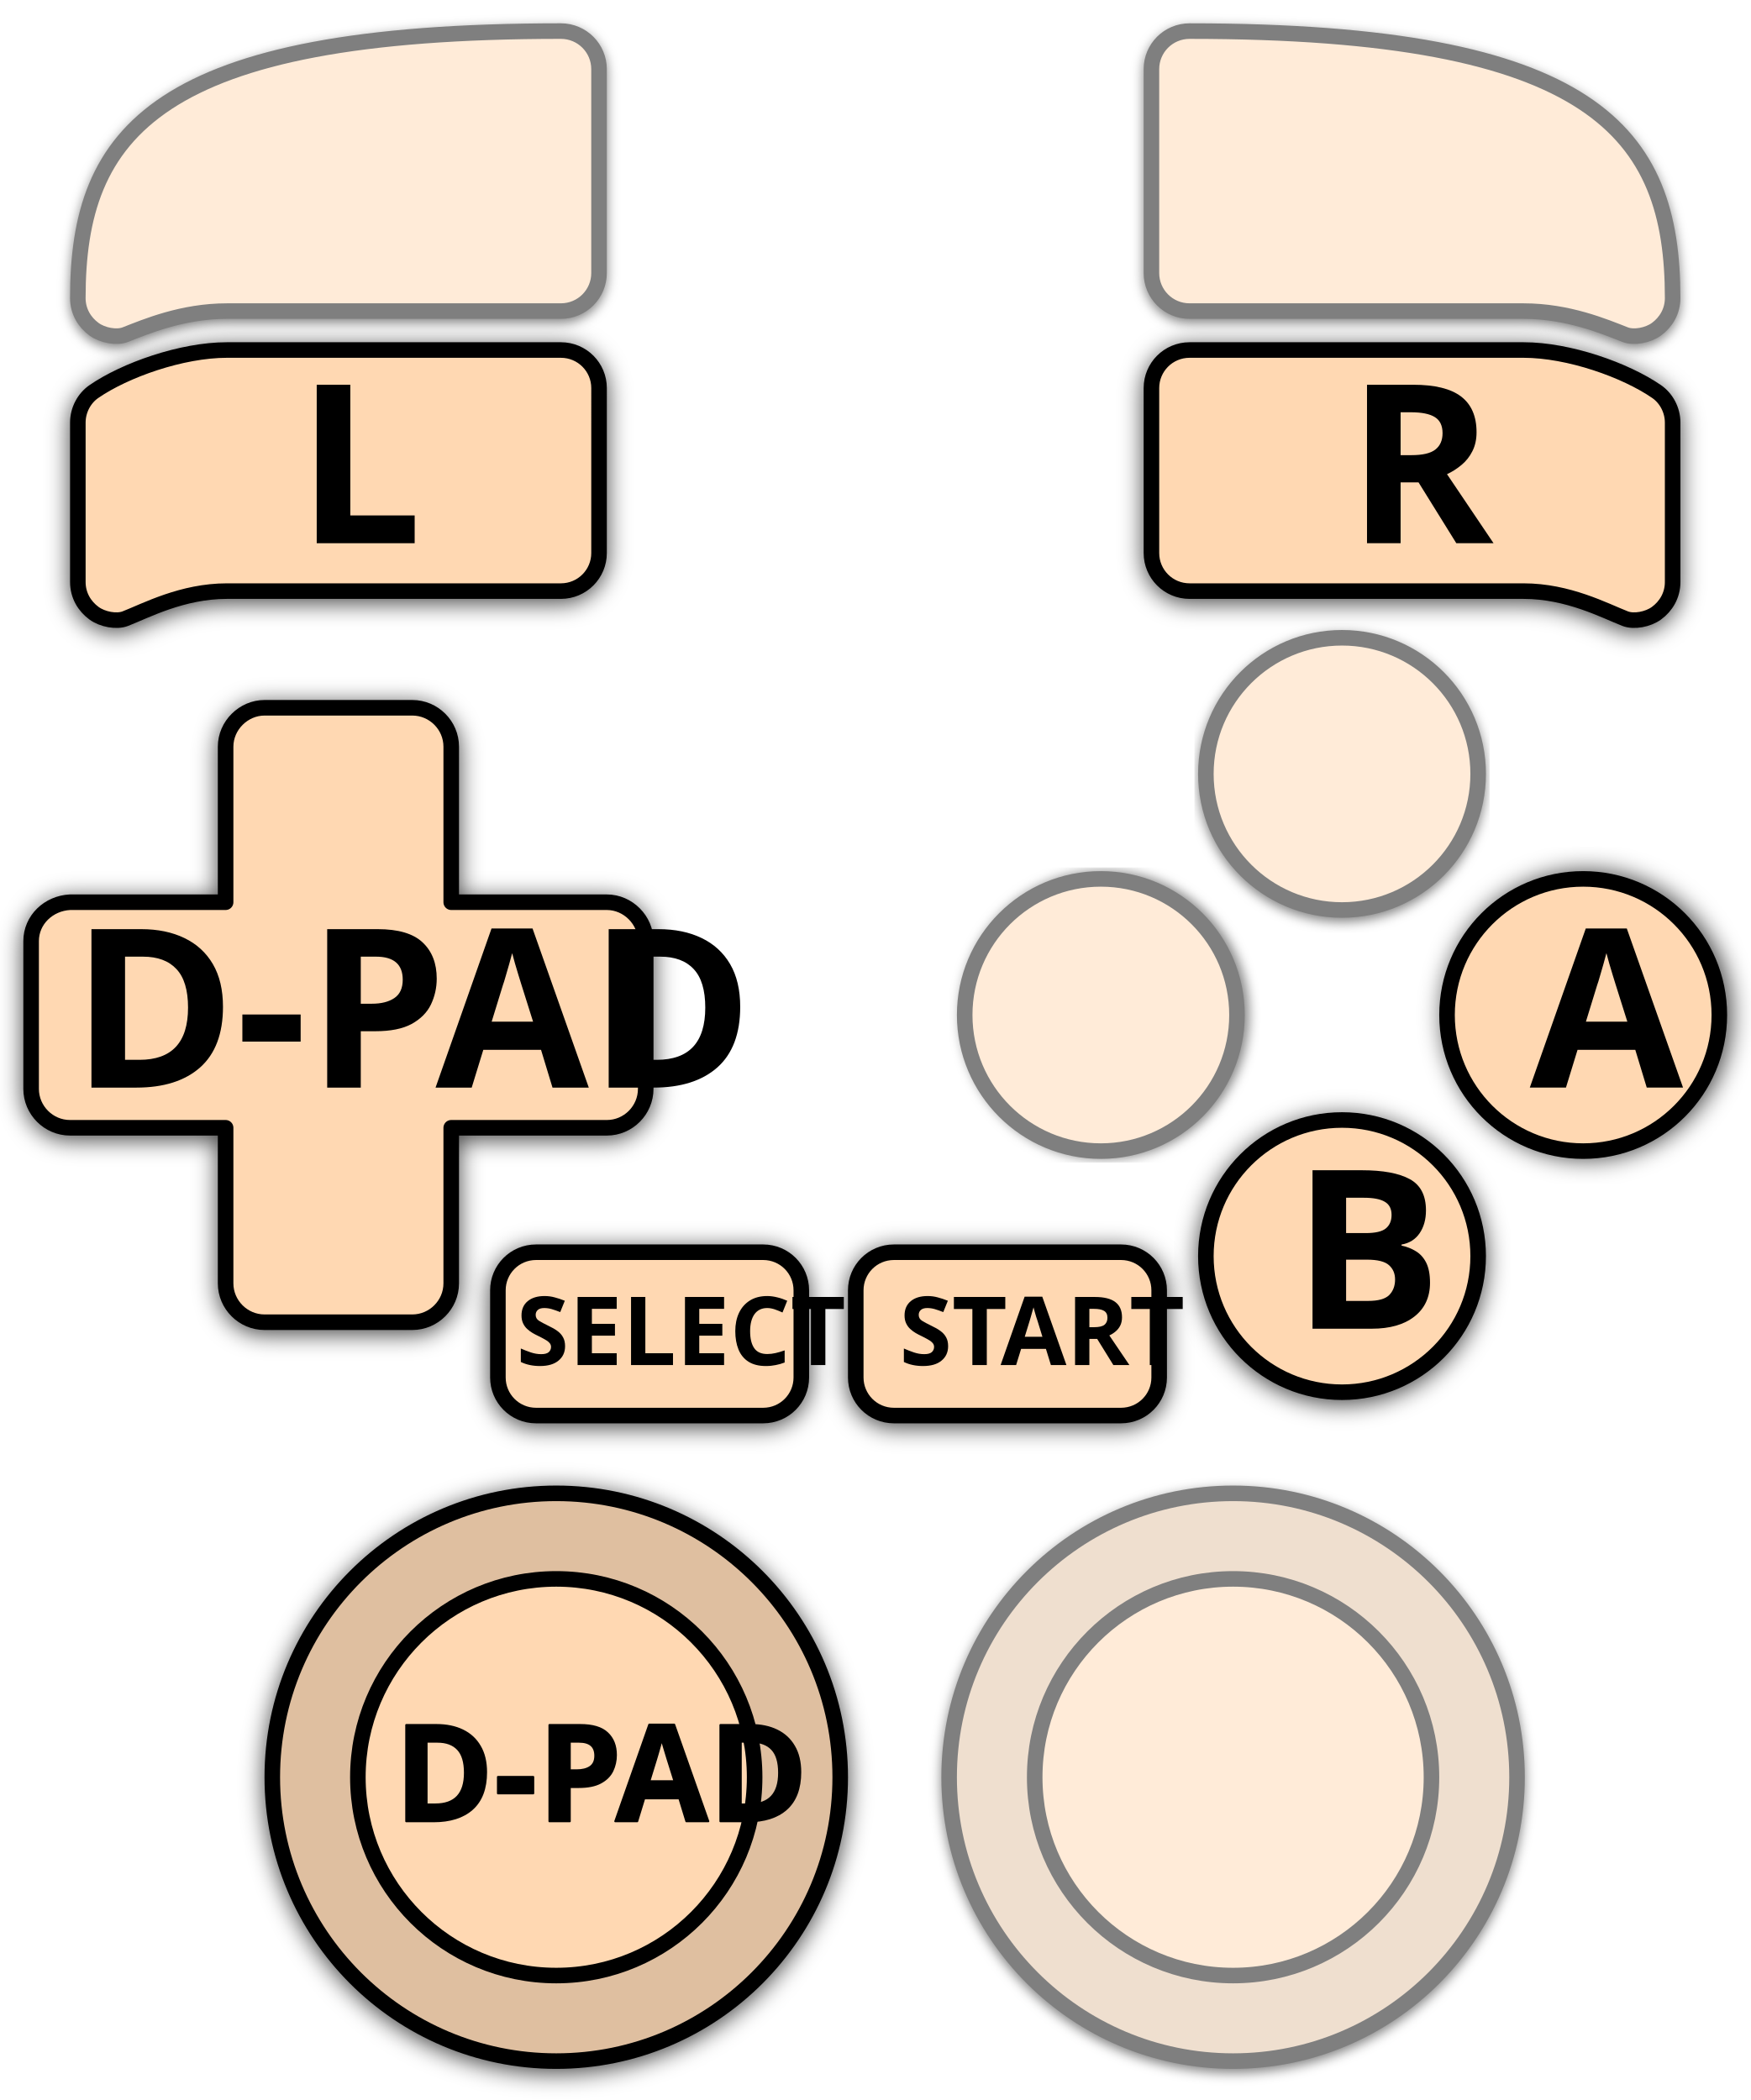
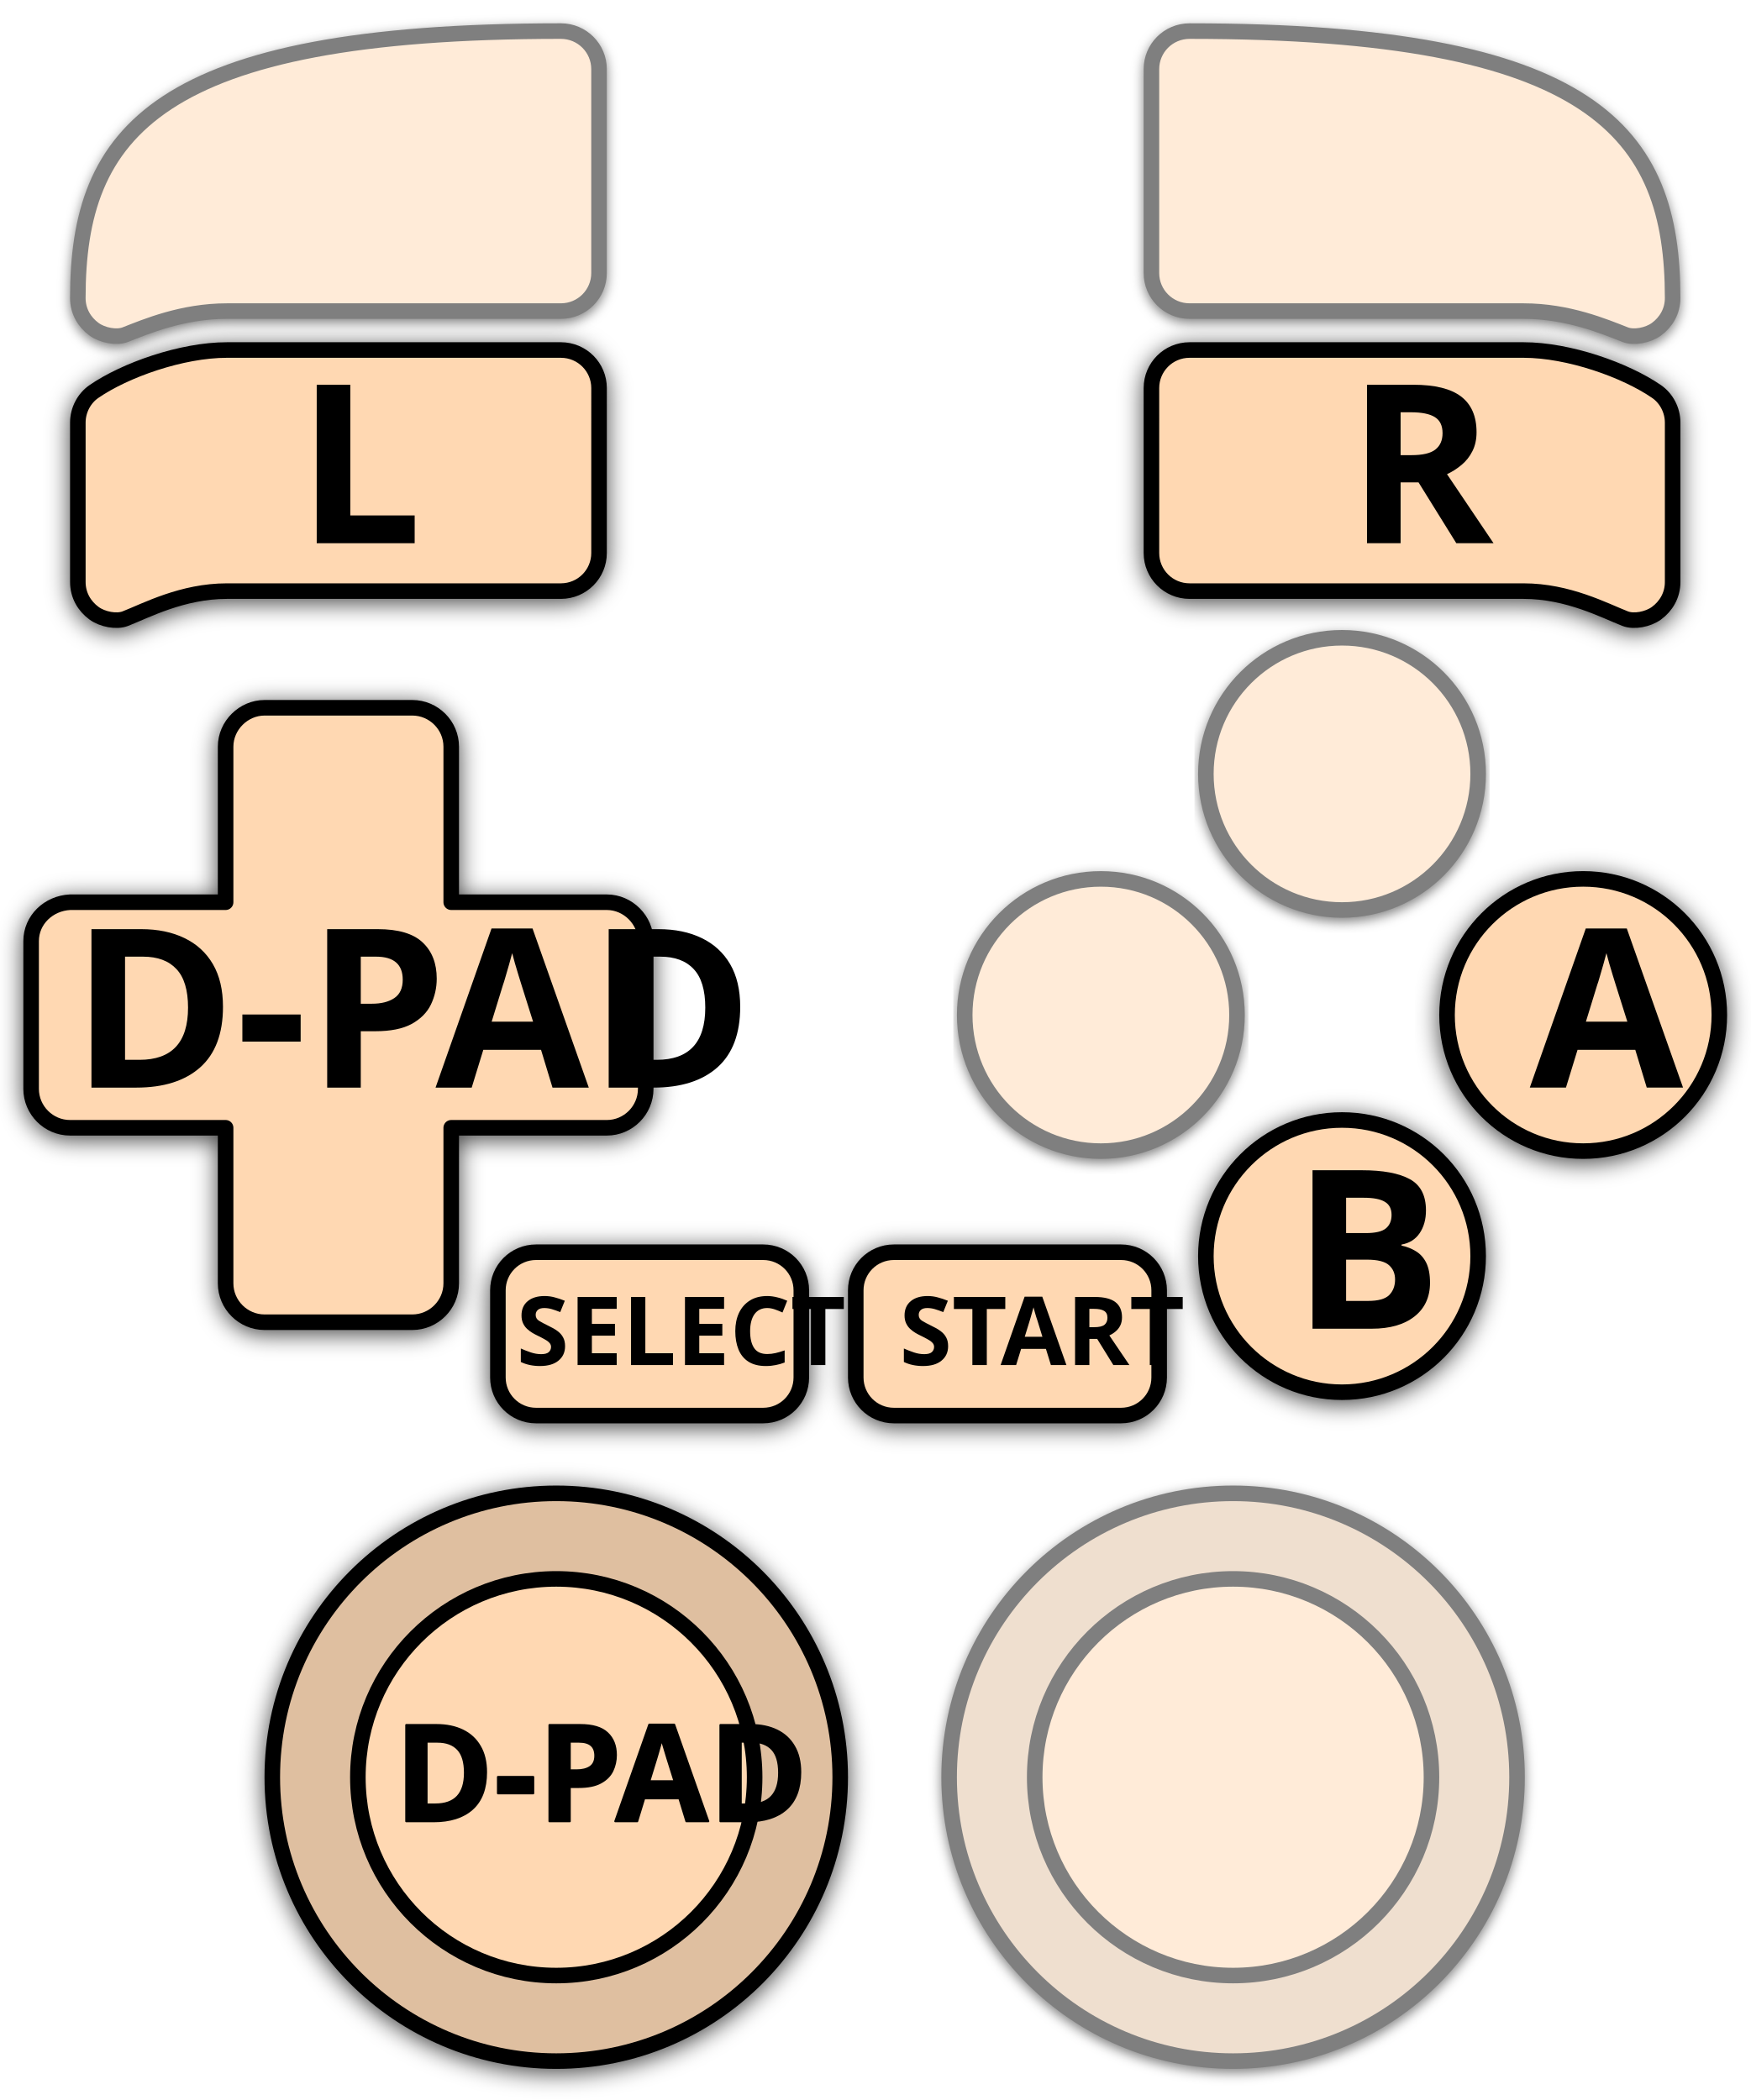
<svg xmlns="http://www.w3.org/2000/svg" version="1.1" id="Layer_3" x="0px" y="0px" viewBox="0 0 225 270" xml:space="preserve" width="225" height="270">
  <defs id="defs75">
    <rect x="41.228" y="199.808" width="55.255" height="51.834" id="rect369361" />
    <rect x="76.739" y="147.344" width="33.368" height="20.844" id="rect127464" />
    <rect x="128.25" y="105.787" width="33.96" height="33.738" id="rect83351" />
    <rect x="127.677" y="105.526" width="34.595" height="33.973" id="rect34999" />
    <rect x="161.554" y="139.782" width="33.152" height="33.894" id="rect24475" />
    <rect x="128.25" y="105.787" width="33.96" height="33.738" id="rect83351-3" />
    <rect x="128.25" y="105.787" width="33.96" height="33.738" id="rect83351-9" />
    <rect x="128.25" y="105.787" width="33.96" height="33.738" id="rect83351-5" />
    <rect x="76.739" y="147.344" width="32.548" height="20.781" id="rect127464-0" />
    <rect x="128.25" y="105.787" width="69.439" height="31.708" id="rect83351-4" />
    <rect x="128.25" y="105.787" width="33.96" height="33.738" id="rect83351-52" />
    <rect x="128.25" y="105.787" width="33.96" height="33.738" id="rect83351-52-6" />
    <rect x="128.25" y="105.787" width="33.96" height="33.738" id="rect83351-37" />
    <rect x="128.25" y="105.787" width="33.96" height="33.738" id="rect83351-3-9" />
    <rect x="128.25" y="105.787" width="33.96" height="33.738" id="rect83351-9-2" />
    <rect x="128.25" y="105.787" width="33.96" height="33.738" id="rect83351-5-7" />
    <rect x="76.739" y="147.344" width="33.368" height="20.844" id="rect127464-7" />
    <rect x="76.739" y="147.344" width="32.548" height="20.781" id="rect127464-0-5" />
    <rect x="128.25" y="105.787" width="69.439" height="31.708" id="rect83351-4-1" />
    <rect x="128.25" y="105.787" width="33.96" height="33.738" id="rect83351-52-67" />
    <rect x="128.25" y="105.787" width="33.96" height="33.738" id="rect83351-52-6-8" />
    <rect x="128.25" y="105.787" width="69.439" height="31.708" id="rect83351-4-1-4" />
    <rect x="128.25" y="105.787" width="69.439" height="31.708" id="rect83351-4-1-4-4" />
    <rect x="128.25" y="105.787" width="69.439" height="31.708" id="rect83351-4-1-4-9" />
    <rect x="128.25" y="105.787" width="69.439" height="31.708" id="rect83351-4-1-4-4-4" />
    <rect x="76.739" y="147.344" width="65.207" height="14.331" id="rect127464-7-2" />
    <rect x="76.739" y="147.344" width="65.207" height="14.331" id="rect127464-7-2-8" />
    <rect x="76.739" y="147.344" width="33.368" height="20.844" id="rect127464-7-5" />
    <rect x="76.739" y="147.344" width="65.207" height="14.331" id="rect127464-7-2-2" />
    <rect x="76.739" y="147.344" width="65.207" height="14.331" id="rect127464-7-2-8-1" />
    <rect x="76.739" y="147.344" width="32.548" height="20.781" id="rect127464-0-5-4" />
    <rect x="128.25" y="105.787" width="33.96" height="33.738" id="rect83351-37-3" />
    <rect x="128.25" y="105.787" width="33.96" height="33.738" id="rect83351-3-9-2" />
    <rect x="128.25" y="105.787" width="33.96" height="33.738" id="rect83351-9-2-3" />
    <rect x="128.25" y="105.787" width="33.96" height="33.738" id="rect83351-5-7-8" />
    <rect x="128.25" y="105.787" width="69.439" height="31.708" id="rect83351-4-1-1" />
    <rect x="128.25" y="105.787" width="69.439" height="31.708" id="rect83351-4-1-4-8" />
    <rect x="128.25" y="105.787" width="69.439" height="31.708" id="rect83351-4-1-4-9-1" />
    <rect x="128.25" y="105.787" width="33.96" height="33.738" id="rect83351-52-67-5" />
    <rect x="128.25" y="105.787" width="33.96" height="33.738" id="rect83351-52-6-8-9" />
    <rect x="128.25" y="105.787" width="69.439" height="31.708" id="rect83351-4-1-4-4-2" />
    <rect x="128.25" y="105.787" width="69.439" height="31.708" id="rect83351-4-1-4-4-4-7" />
    <rect x="128.25" y="105.787" width="69.439" height="31.708" id="rect83351-4-1-4-9-2" />
    <rect x="128.25" y="105.787" width="54.922" height="28.684" id="rect83351-4-1-4-6" />
    <rect x="128.25" y="105.787" width="54.922" height="28.684" id="rect83351-4-1-4-6-6" />
    <rect x="128.25" y="105.787" width="54.922" height="28.684" id="rect83351-4-1-4-6-6-5" />
    <rect x="128.25" y="105.787" width="54.922" height="28.684" id="rect83351-4-1-4-6-5" />
    <rect x="128.25" y="105.787" width="28.869" height="28.839" id="rect83351-4-1-4-6-9" />
    <rect x="128.25" y="105.787" width="28.869" height="28.839" id="rect83351-4-1-4-6-9-7" />
    <rect x="128.25" y="105.787" width="28.869" height="28.839" id="rect83351-4-1-4-6-9-0" />
    <rect x="128.25" y="105.787" width="28.869" height="28.839" id="rect83351-4-1-4-6-9-0-2" />
    <rect x="128.25" y="105.787" width="54.922" height="28.684" id="rect83351-4-1-4-6-5-7" />
    <rect x="128.25" y="105.787" width="54.922" height="28.684" id="rect83351-4-1-4-6-5-72" />
    <rect x="128.25" y="105.787" width="54.922" height="28.684" id="rect83351-4-1-4-6-5-72-2" />
    <rect x="128.25" y="105.787" width="30.806" height="28.718" id="rect83351-4-1-4-6-5-7-5" />
    <rect x="128.25" y="105.787" width="30.806" height="28.718" id="rect83351-4-1-4-6-5-7-5-2" />
    <rect x="128.25" y="105.787" width="30.806" height="28.718" id="rect83351-4-1-4-6-5-7-5-26" />
    <rect x="128.25" y="105.787" width="30.806" height="28.718" id="rect83351-4-1-4-6-5-7-5-4" />
    <rect x="76.739" y="147.344" width="33.368" height="20.844" id="rect127464-7-4" />
    <rect x="76.739" y="147.344" width="33.368" height="19.215" id="rect127464-7-4-8" />
    <rect x="76.739" y="147.344" width="44.004" height="35.334" id="rect127464-7-4-8-8" />
    <rect x="76.739" y="147.344" width="44.004" height="35.334" id="rect127464-7-4-8-8-8" />
    <rect x="41.228" y="199.808" width="55.255" height="51.834" id="rect369361-1" />
    <rect x="41.228" y="199.808" width="86.232" height="35.141" id="rect369361-0" />
    <rect x="128.25" y="105.787" width="81.862" height="29.811" id="rect83351-4-1-4-6-5-7-5-2-1" />
    <rect x="128.25" y="105.787" width="54.922" height="28.684" id="rect83351-4-1-4-6-5-72-2-6" />
    <rect x="128.25" y="105.787" width="54.922" height="28.684" id="rect83351-4-1-4-6-5-72-2-6-6" />
    <rect x="128.25" y="105.787" width="54.922" height="28.684" id="rect83351-4-1-4-6-5-72-2-6-6-8" />
    <rect x="128.25" y="105.787" width="77.274" height="28.684" id="rect83351-4-1-4-6-5-72-2-6-6-0" />
    <rect x="128.25" y="105.787" width="33.275" height="27.809" id="rect83351-4-1-4-6-5-72-2-6-6-5" />
    <rect x="128.25" y="105.787" width="33.275" height="27.809" id="rect83351-4-1-4-6-5-72-2-6-6-5-7" />
    <rect x="128.25" y="105.787" width="33.275" height="27.809" id="rect83351-4-1-4-6-5-72-2-6-6-5-7-2" />
    <rect x="128.25" y="105.787" width="33.275" height="27.809" id="rect83351-4-1-4-6-5-72-2-6-6-5-7-5" />
    <rect x="128.25" y="105.787" width="43.668" height="19.897" id="rect83351-4-1-4-6-5-72-2-6-6-0-4" />
    <rect x="128.25" y="105.787" width="77.274" height="28.684" id="rect83351-4-1-4-6-5-72-2-6-6-0-4-6" />
    <rect x="128.25" y="105.787" width="77.274" height="28.684" id="rect83351-4-1-4-6-5-72-2-6-6-0-4-0" />
    <rect x="128.25" y="105.787" width="61.396" height="39.166" id="rect83351-4-1-4-6-5-72-2-6-6-0-4-67" />
    <rect x="128.25" y="105.787" width="43.668" height="19.897" id="rect83351-4-1-4-6-5-72-2-6-6-0-4-3" />
    <rect x="128.25" y="105.787" width="61.396" height="39.166" id="rect83351-4-1-4-6-5-72-2-6-6-0-4-67-2" />
    <filter style="color-interpolation-filters:sRGB;" id="filter108623" x="-0.118" y="-0.219" width="1.236" height="1.462">
      <feFlood flood-opacity="0.75" flood-color="rgb(0,0,0)" result="flood" id="feFlood108613" />
      <feComposite in="flood" in2="SourceGraphic" operator="in" result="composite1" id="feComposite108615" />
      <feGaussianBlur in="composite1" stdDeviation="1.5" result="blur" id="feGaussianBlur108617" />
      <feOffset dx="0" dy="0.5" result="offset" id="feOffset108619" />
      <feComposite in="SourceGraphic" in2="offset" operator="over" result="composite2" id="feComposite108621" />
    </filter>
    <filter style="color-interpolation-filters:sRGB;" id="filter108915" x="-0.042" y="-0.071" width="1.084" height="1.156">
      <feFlood flood-opacity="1" flood-color="rgb(0,0,0)" result="flood" id="feFlood108905" />
      <feComposite in="flood" in2="SourceGraphic" operator="in" result="composite1" id="feComposite108907" />
      <feGaussianBlur in="composite1" stdDeviation="0.75" result="blur" id="feGaussianBlur108909" />
      <feOffset dx="0" dy="0.5" result="offset" id="feOffset108911" />
      <feComposite in="SourceGraphic" in2="offset" operator="over" result="composite2" id="feComposite108913" />
    </filter>
    <rect x="128.25" y="105.787" width="43.668" height="19.897" id="rect83351-4-1-4-6-5-72-2-6-6-0-4-3-4" />
    <rect x="128.25" y="105.787" width="43.668" height="19.897" id="rect83351-4-1-4-6-5-72-2-6-6-0-4-3-47" />
    <rect x="128.25" y="105.787" width="43.668" height="19.897" id="rect83351-4-1-4-6-5-72-2-6-6-0-4-3-8" />
  </defs>
  <g id="layer2" style="display:none">
    <rect style="display:inline;fill:#000000;fill-opacity:0.25;stroke-width:10.783;stroke-linecap:round;stroke-linejoin:round" id="rect937" width="223" height="278" x="1" y="1" rx="6.977" ry="6.969" />
  </g>
  <g id="layer1">
    <g id="layer8" style="display:inline">
      <path style="display:inline;fill:#ffd8b2;fill-opacity:1;stroke:#000000;stroke-width:2;stroke-linecap:round;stroke-linejoin:round;stroke-miterlimit:4;stroke-dasharray:none;stroke-opacity:1;paint-order:normal;filter:url(#filter108623)" d="M 103,177.112 C 103,179.778 100.843,182 98.091,182 H 68.909 C 66.157,182 64,179.778 64,177.112 v -11.223 c 0,-2.666 2.157,-4.888 4.909,-4.888 H 98.091 c 2.752,0 4.909,2.222 4.909,4.888 z" id="path23-1-9" />
      <path style="display:inline;fill:#ffd8b2;fill-opacity:1;stroke:#000000;stroke-width:2;stroke-linecap:round;stroke-linejoin:round;stroke-miterlimit:4;stroke-dasharray:none;stroke-opacity:1;paint-order:normal;filter:url(#filter108623)" d="m 148.998,177.112 c 0,2.666 -2.157,4.888 -4.909,4.888 h -29.182 c -2.752,0 -4.909,-2.222 -4.909,-4.888 v -11.223 c 0,-2.666 2.157,-4.888 4.909,-4.888 h 29.182 c 2.752,0 4.909,2.222 4.909,4.888 z" id="path23-1-9-2" />
      <text xml:space="preserve" id="text83349-9-6-1-07-17-3-8-9-5-9" style="font-style:normal;font-variant:normal;font-weight:bold;font-stretch:normal;font-size:11.054px;line-height:1;font-family:'Entangled Plain BRK';-inkscape-font-specification:'Entangled Plain BRK Bold';font-variant-ligatures:normal;font-variant-position:normal;font-variant-caps:normal;font-variant-numeric:normal;font-variant-alternates:normal;font-variant-east-asian:normal;text-indent:0;text-align:center;text-decoration-line:none;text-decoration-style:solid;text-decoration-color:#000000;letter-spacing:0px;word-spacing:0px;text-transform:none;writing-mode:lr-tb;direction:ltr;text-orientation:mixed;dominant-baseline:auto;baseline-shift:baseline;white-space:pre;shape-inside:url(#rect83351-4-1-4-6-5-72-2-6-6-0-4);shape-padding:0;shape-margin:0;inline-size:0;display:inline;fill:#000000;fill-opacity:1;stroke:none;stroke-width:0.225;stroke-linecap:round;stroke-linejoin:round;stroke-miterlimit:4;stroke-dasharray:none;stroke-dashoffset:0;stroke-opacity:1;paint-order:stroke fill markers;stop-color:#000000" x="7.898" y="0" transform="matrix(1.109734,0,0,1.109734,-83.05325,48.303)">
-         <tspan x="134.653" y="114.63" id="tspan16493">SELECT</tspan>
+         <tspan x="134.653" y="114.63" id="tspan1214">SELECT</tspan>
      </text>
      <text xml:space="preserve" id="text83349-9-6-1-07-17-3-8-9-5-9-4" style="font-style:normal;font-variant:normal;font-weight:bold;font-stretch:normal;font-size:11.054px;line-height:1;font-family:'Entangled Plain BRK';-inkscape-font-specification:'Entangled Plain BRK Bold';font-variant-ligatures:normal;font-variant-position:normal;font-variant-caps:normal;font-variant-numeric:normal;font-variant-alternates:normal;font-variant-east-asian:normal;text-indent:0;text-align:center;text-decoration-line:none;text-decoration-style:solid;text-decoration-color:#000000;letter-spacing:0px;word-spacing:0px;text-transform:none;writing-mode:lr-tb;direction:ltr;text-orientation:mixed;dominant-baseline:auto;baseline-shift:baseline;white-space:pre;shape-inside:url(#rect83351-4-1-4-6-5-72-2-6-6-0-4-3);shape-padding:0;shape-margin:0;inline-size:0;display:inline;fill:#000000;fill-opacity:1;stroke:none;stroke-width:0.225;stroke-linecap:round;stroke-linejoin:round;stroke-miterlimit:4;stroke-dasharray:none;stroke-dashoffset:0;stroke-opacity:1;paint-order:stroke fill markers;stop-color:#000000" x="7.898" y="0" transform="matrix(1.109734,0,0,1.109734,-37.05476,48.303)">
-         <tspan x="137.571" y="114.63" id="tspan16495">START</tspan>
+         <tspan x="137.571" y="114.63" id="tspan1216">START</tspan>
      </text>
    </g>
    <g id="layer7" style="display:inline">
-       <circle style="fill:#ffd8b2;fill-opacity:1;stroke:#000000;stroke-width:2;stroke-linecap:round;stroke-linejoin:round;stroke-miterlimit:4;stroke-dasharray:none;stroke-opacity:1;paint-order:normal;filter:url(#filter108915);opacity:0.5" id="path218689" cx="172.501" cy="99.5" r="17.5" />
+       <circle style="display:inline;fill:#ffd8b2;fill-opacity:1;stroke:#000000;stroke-width:2;stroke-linecap:round;stroke-linejoin:round;stroke-miterlimit:4;stroke-dasharray:none;stroke-opacity:1;paint-order:normal;filter:url(#filter108915);opacity:0.5" id="path218689-9" cx="141.504" cy="130.502" r="17.5" />
+       <circle style="display:inline;fill:#ffd8b2;fill-opacity:1;stroke:#000000;stroke-width:2;stroke-linecap:round;stroke-linejoin:round;stroke-miterlimit:4;stroke-dasharray:none;stroke-opacity:1;paint-order:normal;filter:url(#filter108623)" id="path218689-9-6" cx="203.501" cy="130.5" r="17.5" />
+       <circle style="opacity:0.5;fill:#ffd8b2;fill-opacity:1;stroke:#000000;stroke-width:2;stroke-linecap:round;stroke-linejoin:round;stroke-miterlimit:4;stroke-dasharray:none;stroke-opacity:1;paint-order:normal;filter:url(#filter108915)" id="path218689" cx="172.501" cy="99.5" r="17.5" />
      <circle style="display:inline;fill:#ffd8b2;fill-opacity:1;stroke:#000000;stroke-width:2;stroke-linecap:round;stroke-linejoin:round;stroke-miterlimit:4;stroke-dasharray:none;stroke-opacity:1;paint-order:normal;filter:url(#filter108623)" id="path218689-0" cx="172.501" cy="161.5" r="17.5" />
-       <circle style="display:inline;fill:#ffd8b2;fill-opacity:1;stroke:#000000;stroke-width:2;stroke-linecap:round;stroke-linejoin:round;stroke-miterlimit:4;stroke-dasharray:none;stroke-opacity:1;paint-order:normal;filter:url(#filter108915);opacity:0.5" id="path218689-9" cx="-130.5" cy="141.501" transform="rotate(-90)" r="17.5" />
-       <circle style="display:inline;fill:#ffd8b2;fill-opacity:1;stroke:#000000;stroke-width:2;stroke-linecap:round;stroke-linejoin:round;stroke-miterlimit:4;stroke-dasharray:none;stroke-opacity:1;paint-order:normal;filter:url(#filter108623)" id="path218689-0-6" cx="-130.5" cy="203.501" r="17.5" transform="rotate(-90)" />
      <text xml:space="preserve" id="text83349-9-6-1-07-17-3-8-9-8-0" style="font-style:normal;font-variant:normal;font-weight:bold;font-stretch:normal;font-size:25.712px;line-height:1;font-family:'Entangled Plain BRK';-inkscape-font-specification:'Entangled Plain BRK Bold';font-variant-ligatures:normal;font-variant-position:normal;font-variant-caps:normal;font-variant-numeric:normal;font-variant-alternates:normal;font-variant-east-asian:normal;text-indent:0;text-align:center;text-decoration-line:none;text-decoration-style:solid;text-decoration-color:#000000;letter-spacing:0px;word-spacing:0px;text-transform:none;writing-mode:lr-tb;direction:ltr;text-orientation:mixed;dominant-baseline:auto;baseline-shift:baseline;white-space:pre;shape-inside:url(#rect83351-4-1-4-6-5-72-2-6-6-5-7);shape-padding:0;shape-margin:0;inline-size:0;display:inline;fill:#000000;fill-opacity:1;stroke:none;stroke-width:0.225;stroke-linecap:round;stroke-linejoin:round;stroke-miterlimit:4;stroke-dasharray:none;stroke-dashoffset:0;stroke-opacity:1;paint-order:stroke fill markers;stop-color:#000000" x="7.898" y="0" transform="matrix(1.109734,0,0,1.109734,12.21992,30.60821)">
-         <tspan x="138.703" y="126.357" id="tspan16497">B</tspan>
+         <tspan x="138.703" y="126.357" id="tspan1218">B</tspan>
      </text>
      <text xml:space="preserve" id="text83349-9-6-1-07-17-3-8-9-8-0-1" style="font-style:normal;font-variant:normal;font-weight:bold;font-stretch:normal;font-size:25.712px;line-height:1;font-family:'Entangled Plain BRK';-inkscape-font-specification:'Entangled Plain BRK Bold';font-variant-ligatures:normal;font-variant-position:normal;font-variant-caps:normal;font-variant-numeric:normal;font-variant-alternates:normal;font-variant-east-asian:normal;text-indent:0;text-align:center;text-decoration-line:none;text-decoration-style:solid;text-decoration-color:#000000;letter-spacing:0px;word-spacing:0px;text-transform:none;writing-mode:lr-tb;direction:ltr;text-orientation:mixed;dominant-baseline:auto;baseline-shift:baseline;white-space:pre;shape-inside:url(#rect83351-4-1-4-6-5-72-2-6-6-5-7-2);shape-padding:0;shape-margin:0;inline-size:0;display:inline;fill:#000000;fill-opacity:1;stroke:none;stroke-width:0.225;stroke-linecap:round;stroke-linejoin:round;stroke-miterlimit:4;stroke-dasharray:none;stroke-dashoffset:0;stroke-opacity:1;paint-order:stroke fill markers;stop-color:#000000" x="7.898" y="0" transform="matrix(1.109734,0,0,1.109734,42.71513,-0.3917891)">
-         <tspan x="138.703" y="126.357" id="tspan16499">A</tspan>
+         <tspan x="138.703" y="126.357" id="tspan1220">A</tspan>
      </text>
    </g>
    <g id="layer9" style="display:inline">
      <path style="display:inline;fill:#ffd8b2;fill-opacity:1;stroke:#000000;stroke-width:2;stroke-linecap:round;stroke-linejoin:round;stroke-miterlimit:4;stroke-dasharray:none;stroke-opacity:1;paint-order:normal;filter:url(#filter108623)" d="m 83,140 c 0,2.74 -2.248,5.006 -5,5 H 58 v 20 c 0,2.752 -2.26,5 -5,5 H 34 c -2.74,0 -5,-2.248 -5,-5 V 145 H 9 c -2.752,0 -5,-2.26 -5,-5 v -19 c 0,-2.74 2.252,-4.863 5,-5 H 29 V 96 c 0,-2.74 2.322,-5 5,-5 h 19 c 2.74,0 5,2.248 5,5 v 20 h 20 c 2.74,0 5.014,2.323 5,5 z" id="path6246" />
      <text xml:space="preserve" id="text83349-9-6-1-07-17-3-8-9-5" style="font-style:normal;font-variant:normal;font-weight:bold;font-stretch:normal;font-size:25.712px;line-height:1;font-family:'Entangled Plain BRK';-inkscape-font-specification:'Entangled Plain BRK Bold';font-variant-ligatures:normal;font-variant-position:normal;font-variant-caps:normal;font-variant-numeric:normal;font-variant-alternates:normal;font-variant-east-asian:normal;text-indent:0;text-align:center;text-decoration-line:none;text-decoration-style:solid;text-decoration-color:#000000;letter-spacing:0px;word-spacing:0px;text-transform:none;writing-mode:lr-tb;direction:ltr;text-orientation:mixed;dominant-baseline:auto;baseline-shift:baseline;white-space:pre;shape-inside:url(#rect83351-4-1-4-6-5-72-2-6-6-0);shape-padding:0;shape-margin:0;inline-size:0;display:inline;fill:#000000;fill-opacity:1;stroke:none;stroke-width:0.225;stroke-linecap:round;stroke-linejoin:round;stroke-miterlimit:4;stroke-dasharray:none;stroke-dashoffset:0;stroke-opacity:1;paint-order:stroke fill markers;stop-color:#000000" x="7.898" y="0" transform="matrix(1.109734,0,0,1.109734,-141.6998,-0.3899094)">
-         <tspan x="135.968" y="126.357" id="tspan16501">D-PAD</tspan>
+         <tspan x="135.968" y="126.357" id="tspan1222">D-PAD</tspan>
      </text>
    </g>
    <g id="layer10" style="display:inline">
      <g id="g977" style="opacity:0.5;filter:url(#filter108915)">
        <circle style="opacity:1;fill:#dfbfa0;fill-opacity:1;stroke:#000000;stroke-width:2;stroke-linecap:round;stroke-linejoin:round;stroke-miterlimit:4;stroke-dasharray:none;stroke-opacity:1;paint-order:normal" id="path358887" cx="158.5" cy="228.5" r="36.5" />
        <circle style="opacity:1;fill:#ffd8b2;fill-opacity:1;stroke:#000000;stroke-width:2;stroke-linecap:round;stroke-linejoin:round;stroke-miterlimit:4;stroke-dasharray:none;stroke-opacity:1;paint-order:normal" id="path359169" cx="158.5" cy="228.5" r="25.5" />
      </g>
      <g id="g973">
        <circle style="display:inline;fill:#dfbfa0;fill-opacity:1;stroke:#000000;stroke-width:2;stroke-linecap:round;stroke-linejoin:round;stroke-miterlimit:4;stroke-dasharray:none;stroke-opacity:1;paint-order:normal;filter:url(#filter108623)" id="path358887-3" cx="71.5" cy="228.5" r="36.5" />
        <circle style="display:inline;opacity:1;fill:#ffd8b2;fill-opacity:1;stroke:#000000;stroke-width:2;stroke-linecap:round;stroke-linejoin:round;stroke-miterlimit:4;stroke-dasharray:none;stroke-opacity:1;paint-order:normal" id="path359169-9" cx="71.5" cy="228.5" r="25.5" />
      </g>
      <text xml:space="preserve" id="text83349-9-6-1-07-17-3-8-9-5-9-23" style="font-style:normal;font-variant:normal;font-weight:bold;font-stretch:normal;font-size:15.619px;line-height:0.81;font-family:'Entangled Plain BRK';-inkscape-font-specification:'Entangled Plain BRK Bold';font-variant-ligatures:normal;font-variant-position:normal;font-variant-caps:normal;font-variant-numeric:normal;font-variant-alternates:normal;font-variant-east-asian:normal;text-indent:0;text-align:center;text-decoration-line:none;text-decoration-style:solid;text-decoration-color:#000000;letter-spacing:0px;word-spacing:0px;text-transform:none;writing-mode:lr-tb;direction:ltr;text-orientation:mixed;dominant-baseline:auto;baseline-shift:baseline;white-space:pre;shape-inside:url(#rect83351-4-1-4-6-5-72-2-6-6-0-4-67);shape-padding:0;shape-margin:0;inline-size:0;display:inline;fill:#000000;fill-opacity:1;stroke:#000000;stroke-width:0.225;stroke-linecap:round;stroke-linejoin:round;stroke-miterlimit:4;stroke-dasharray:none;stroke-dashoffset:0;stroke-opacity:1;paint-order:stroke fill markers;stop-color:#000000" x="7.898" y="0" transform="matrix(1.109734,0,0,1.109734,-104.8891,104.5525)">
-         <tspan x="140.165" y="116.799" id="tspan16503">D-PAD</tspan>
+         <tspan x="140.165" y="116.799" id="tspan1224">D-PAD</tspan>
      </text>
    </g>
    <g id="layer4" style="display:inline">
      <path style="display:inline;fill:#ffd8b2;fill-opacity:1;stroke:#000000;stroke-width:2;stroke-linecap:round;stroke-linejoin:round;stroke-miterlimit:4;stroke-dasharray:none;stroke-opacity:1;paint-order:normal;filter:url(#filter108623)" d="m 77,71.112 c 0,2.666 -2.157,4.888 -4.909,4.888 H 29.167 c -5.736,0 -10.394,2.501 -13.061,3.541 -1.119,0.437 -2.93,0.103 -4.029,-0.704 -1.212,-0.889 -2.072,-2.29 -2.072,-4.006 V 54.329 c 0,-1.626 0.827,-3.132 2.055,-3.981 3.995,-2.761 11.286,-5.346 17.108,-5.346 h 42.924 c 2.752,0 4.909,2.222 4.909,4.888 z" id="path23-1-9-3" />
      <path style="display:inline;fill:#ffd8b2;fill-opacity:1;stroke:#000000;stroke-width:2;stroke-linecap:round;stroke-linejoin:round;stroke-miterlimit:4;stroke-dasharray:none;stroke-opacity:1;paint-order:normal;filter:url(#filter108623)" d="m 148.005,71.112 c 0,2.666 2.157,4.888 4.909,4.888 h 42.924 c 5.736,0 10.394,2.501 13.061,3.541 1.119,0.437 2.93,0.103 4.029,-0.704 C 214.14,77.948 215,76.547 215,74.832 V 54.329 c 0,-1.626 -0.827,-3.132 -2.055,-3.981 -3.995,-2.761 -11.286,-5.346 -17.108,-5.346 h -42.924 c -2.752,0 -4.909,2.222 -4.909,4.888 z" id="path23-1-9-3-1" />
      <text xml:space="preserve" id="text83349-9-6-1-07-17-3-8-9" style="font-style:normal;font-variant:normal;font-weight:bold;font-stretch:normal;font-size:25.712px;line-height:1;font-family:'Entangled Plain BRK';-inkscape-font-specification:'Entangled Plain BRK Bold';font-variant-ligatures:normal;font-variant-position:normal;font-variant-caps:normal;font-variant-numeric:normal;font-variant-alternates:normal;font-variant-east-asian:normal;text-indent:0;text-align:center;text-decoration-line:none;text-decoration-style:solid;text-decoration-color:#000000;letter-spacing:0px;word-spacing:0px;text-transform:none;writing-mode:lr-tb;direction:ltr;text-orientation:mixed;dominant-baseline:auto;baseline-shift:baseline;white-space:pre;shape-inside:url(#rect83351-4-1-4-6-5-72-2-6-6);shape-padding:0;shape-margin:0;inline-size:0;display:inline;fill:#000000;fill-opacity:1;stroke:none;stroke-width:0.225;stroke-linecap:round;stroke-linejoin:round;stroke-miterlimit:4;stroke-dasharray:none;stroke-dashoffset:0;stroke-opacity:1;paint-order:stroke fill markers;stop-color:#000000" x="7.898" y="0" transform="matrix(1.109734,0,0,1.109734,-127.7906,-70.38309)">
-         <tspan x="149.527" y="126.357" id="tspan16505">L</tspan>
+         <tspan x="149.527" y="126.357" id="tspan1226">L</tspan>
      </text>
      <text xml:space="preserve" id="text83349-9-6-1-07-17-3-8-9-7" style="font-style:normal;font-variant:normal;font-weight:bold;font-stretch:normal;font-size:25.712px;line-height:1;font-family:'Entangled Plain BRK';-inkscape-font-specification:'Entangled Plain BRK Bold';font-variant-ligatures:normal;font-variant-position:normal;font-variant-caps:normal;font-variant-numeric:normal;font-variant-alternates:normal;font-variant-east-asian:normal;text-indent:0;text-align:center;text-decoration-line:none;text-decoration-style:solid;text-decoration-color:#000000;letter-spacing:0px;word-spacing:0px;text-transform:none;writing-mode:lr-tb;direction:ltr;text-orientation:mixed;dominant-baseline:auto;baseline-shift:baseline;white-space:pre;shape-inside:url(#rect83351-4-1-4-6-5-72-2-6-6-8);shape-padding:0;shape-margin:0;inline-size:0;display:inline;fill:#000000;fill-opacity:1;stroke:none;stroke-width:0.225;stroke-linecap:round;stroke-linejoin:round;stroke-miterlimit:4;stroke-dasharray:none;stroke-dashoffset:0;stroke-opacity:1;paint-order:stroke fill markers;stop-color:#000000" x="7.898" y="0" transform="matrix(1.109734,0,0,1.109734,7.212728,-70.38311)">
-         <tspan x="149.527" y="126.357" id="tspan16507">R</tspan>
+         <tspan x="149.527" y="126.357" id="tspan1228">R</tspan>
      </text>
    </g>
    <g id="layer6" style="display:inline">
      <path style="display:inline;opacity:0.5;fill:#ffd8b2;fill-opacity:1;stroke:#000000;stroke-width:2;stroke-linecap:round;stroke-linejoin:round;stroke-miterlimit:4;stroke-dasharray:none;stroke-opacity:1;paint-order:normal;filter:url(#filter108915)" d="m 76.999,35.11 c 0,2.666 -2.157,4.888 -4.909,4.888 H 29.165 c -5.736,0 -10.394,1.988 -13.061,3.028 -1.119,0.437 -2.93,0.103 -4.029,-0.704 -1.212,-0.889 -2.072,-2.29 -2.072,-4.006 0,-21.258 9.99,-34.319 62.087,-34.319 2.752,0 4.909,2.222 4.909,4.888 z" id="path23-1-9-3-3" />
      <path style="display:inline;opacity:0.5;fill:#ffd8b2;fill-opacity:1;stroke:#000000;stroke-width:2;stroke-linecap:round;stroke-linejoin:round;stroke-miterlimit:4;stroke-dasharray:none;stroke-opacity:1;paint-order:normal;filter:url(#filter108915)" d="m 148.004,35.11 c 0,2.666 2.157,4.888 4.909,4.888 h 42.925 c 5.736,0 10.394,1.988 13.061,3.028 1.119,0.437 2.93,0.103 4.029,-0.704 C 214.14,41.433 215,40.033 215,38.317 215,17.059 205.01,3.998 152.913,3.998 c -2.752,0 -4.909,2.222 -4.909,4.888 z" id="path23-1-9-3-3-0" />
    </g>
  </g>
</svg>
